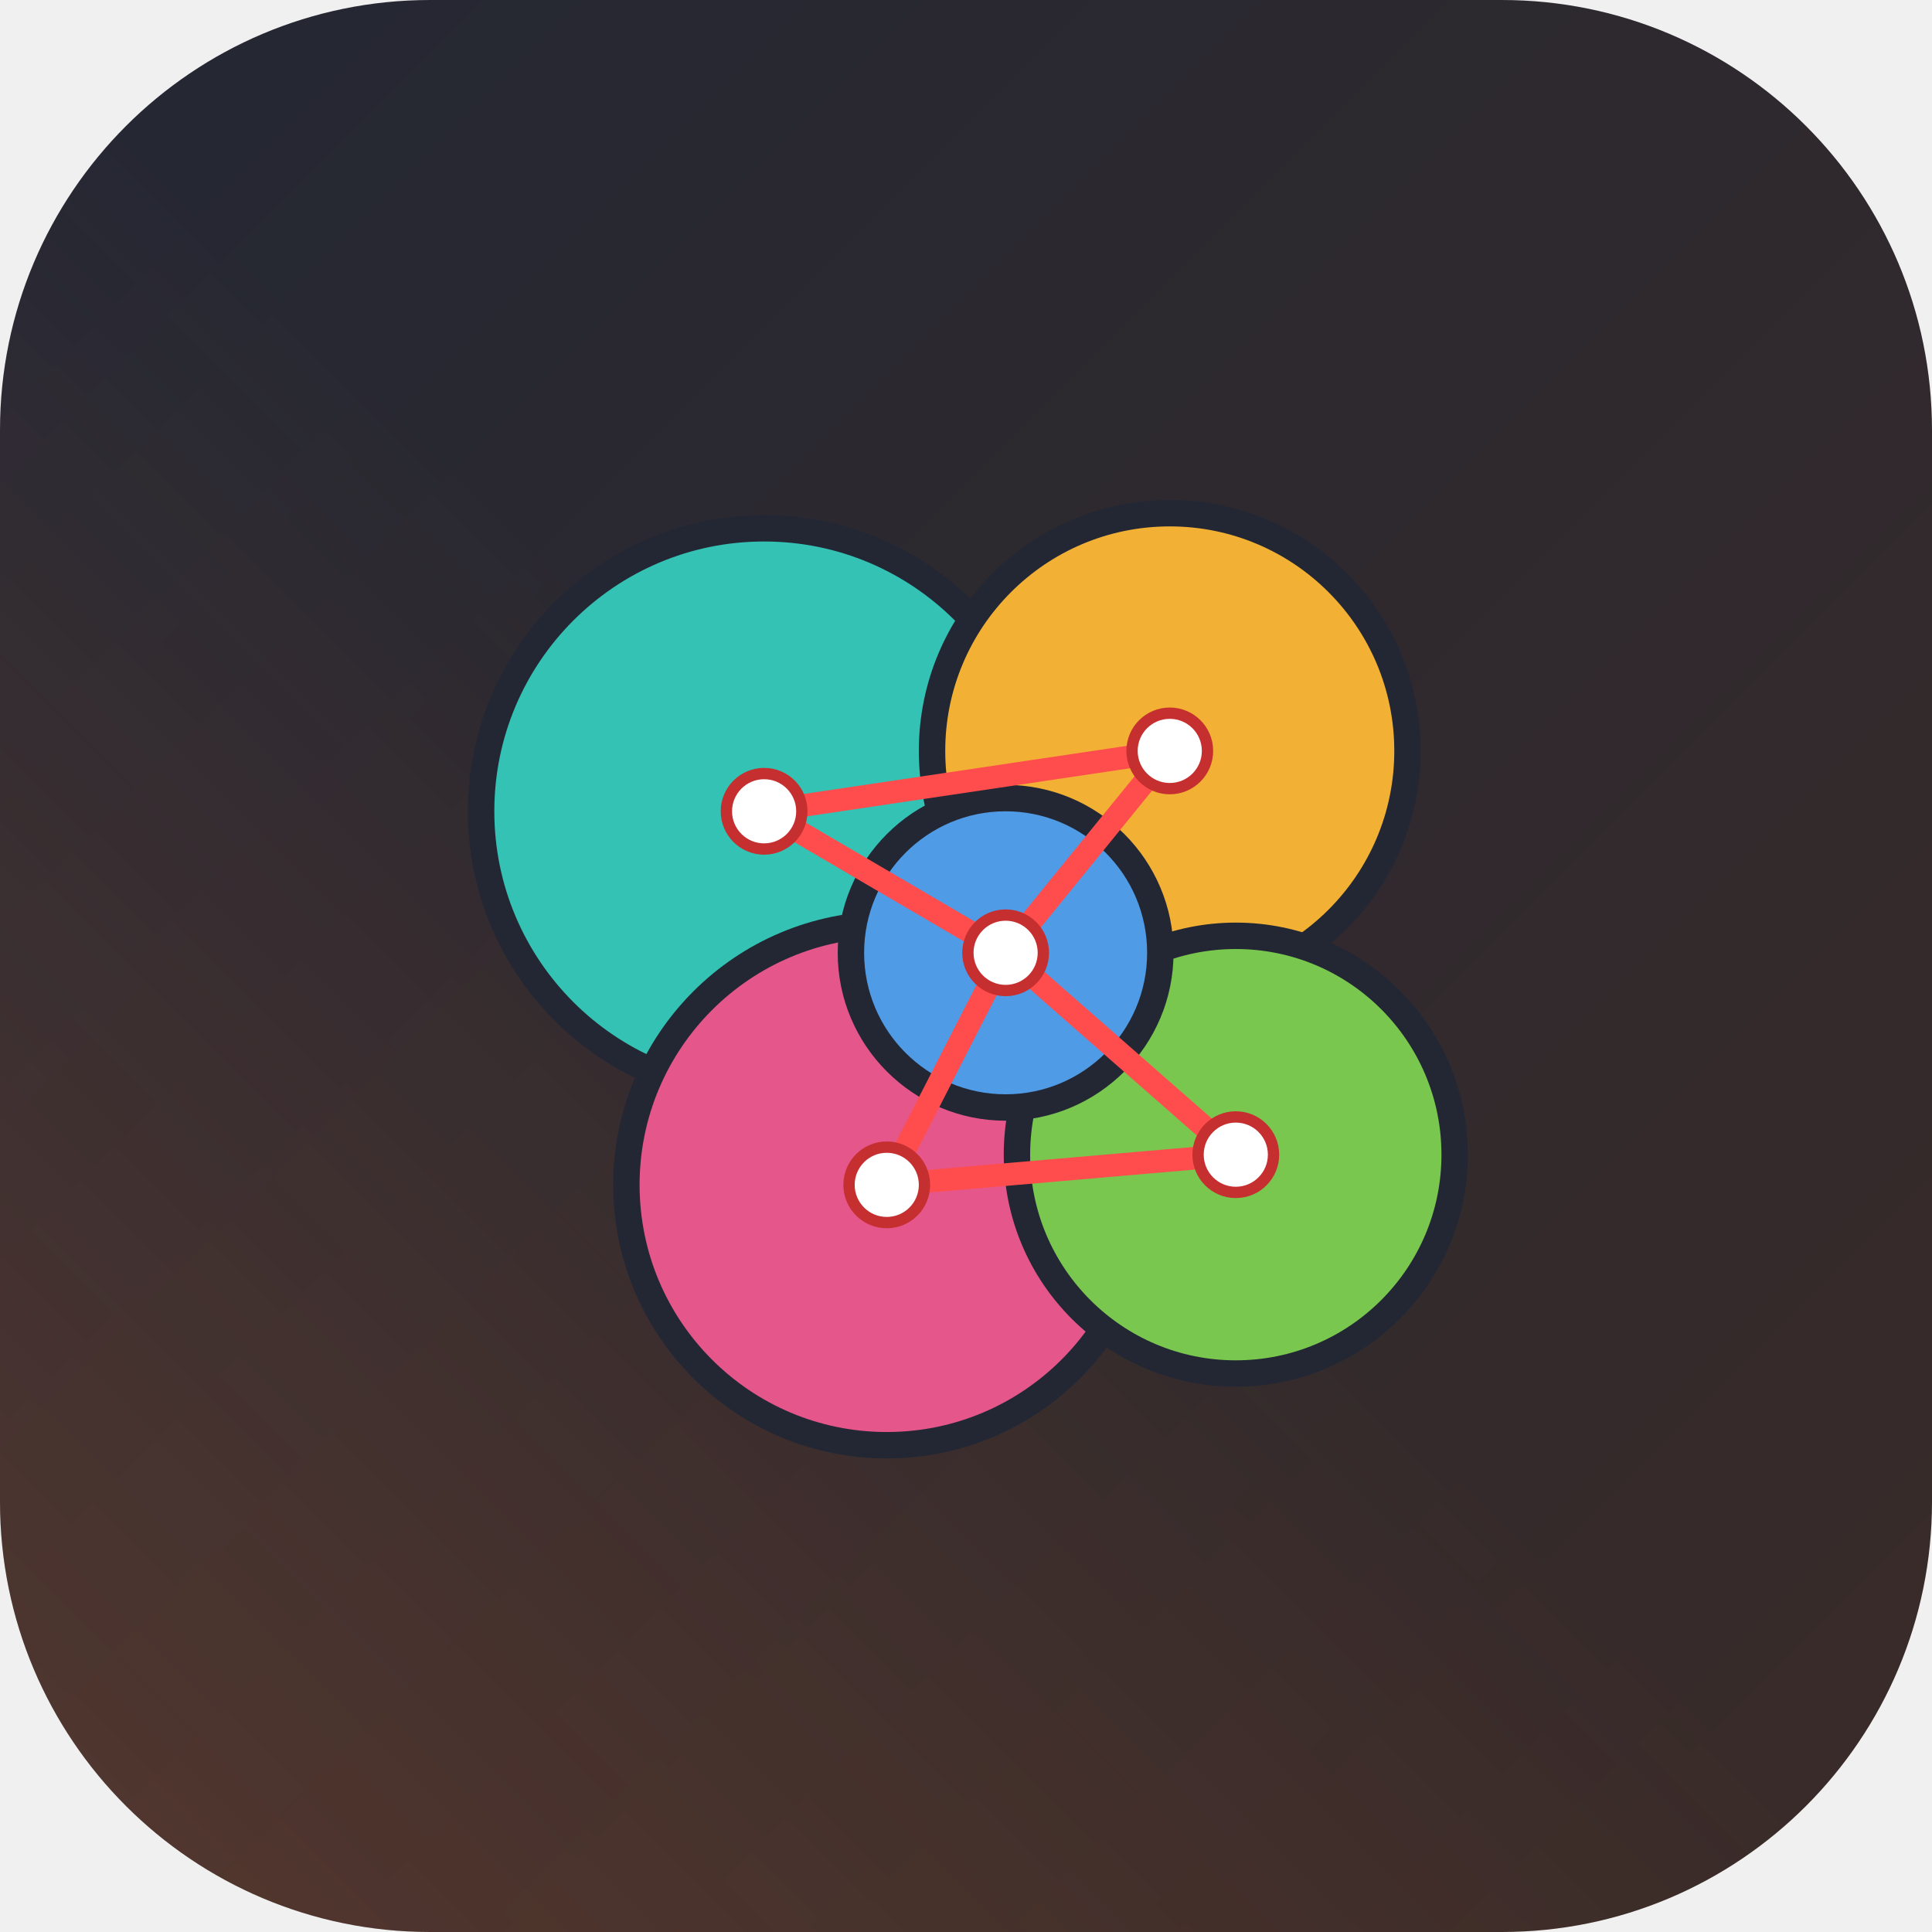
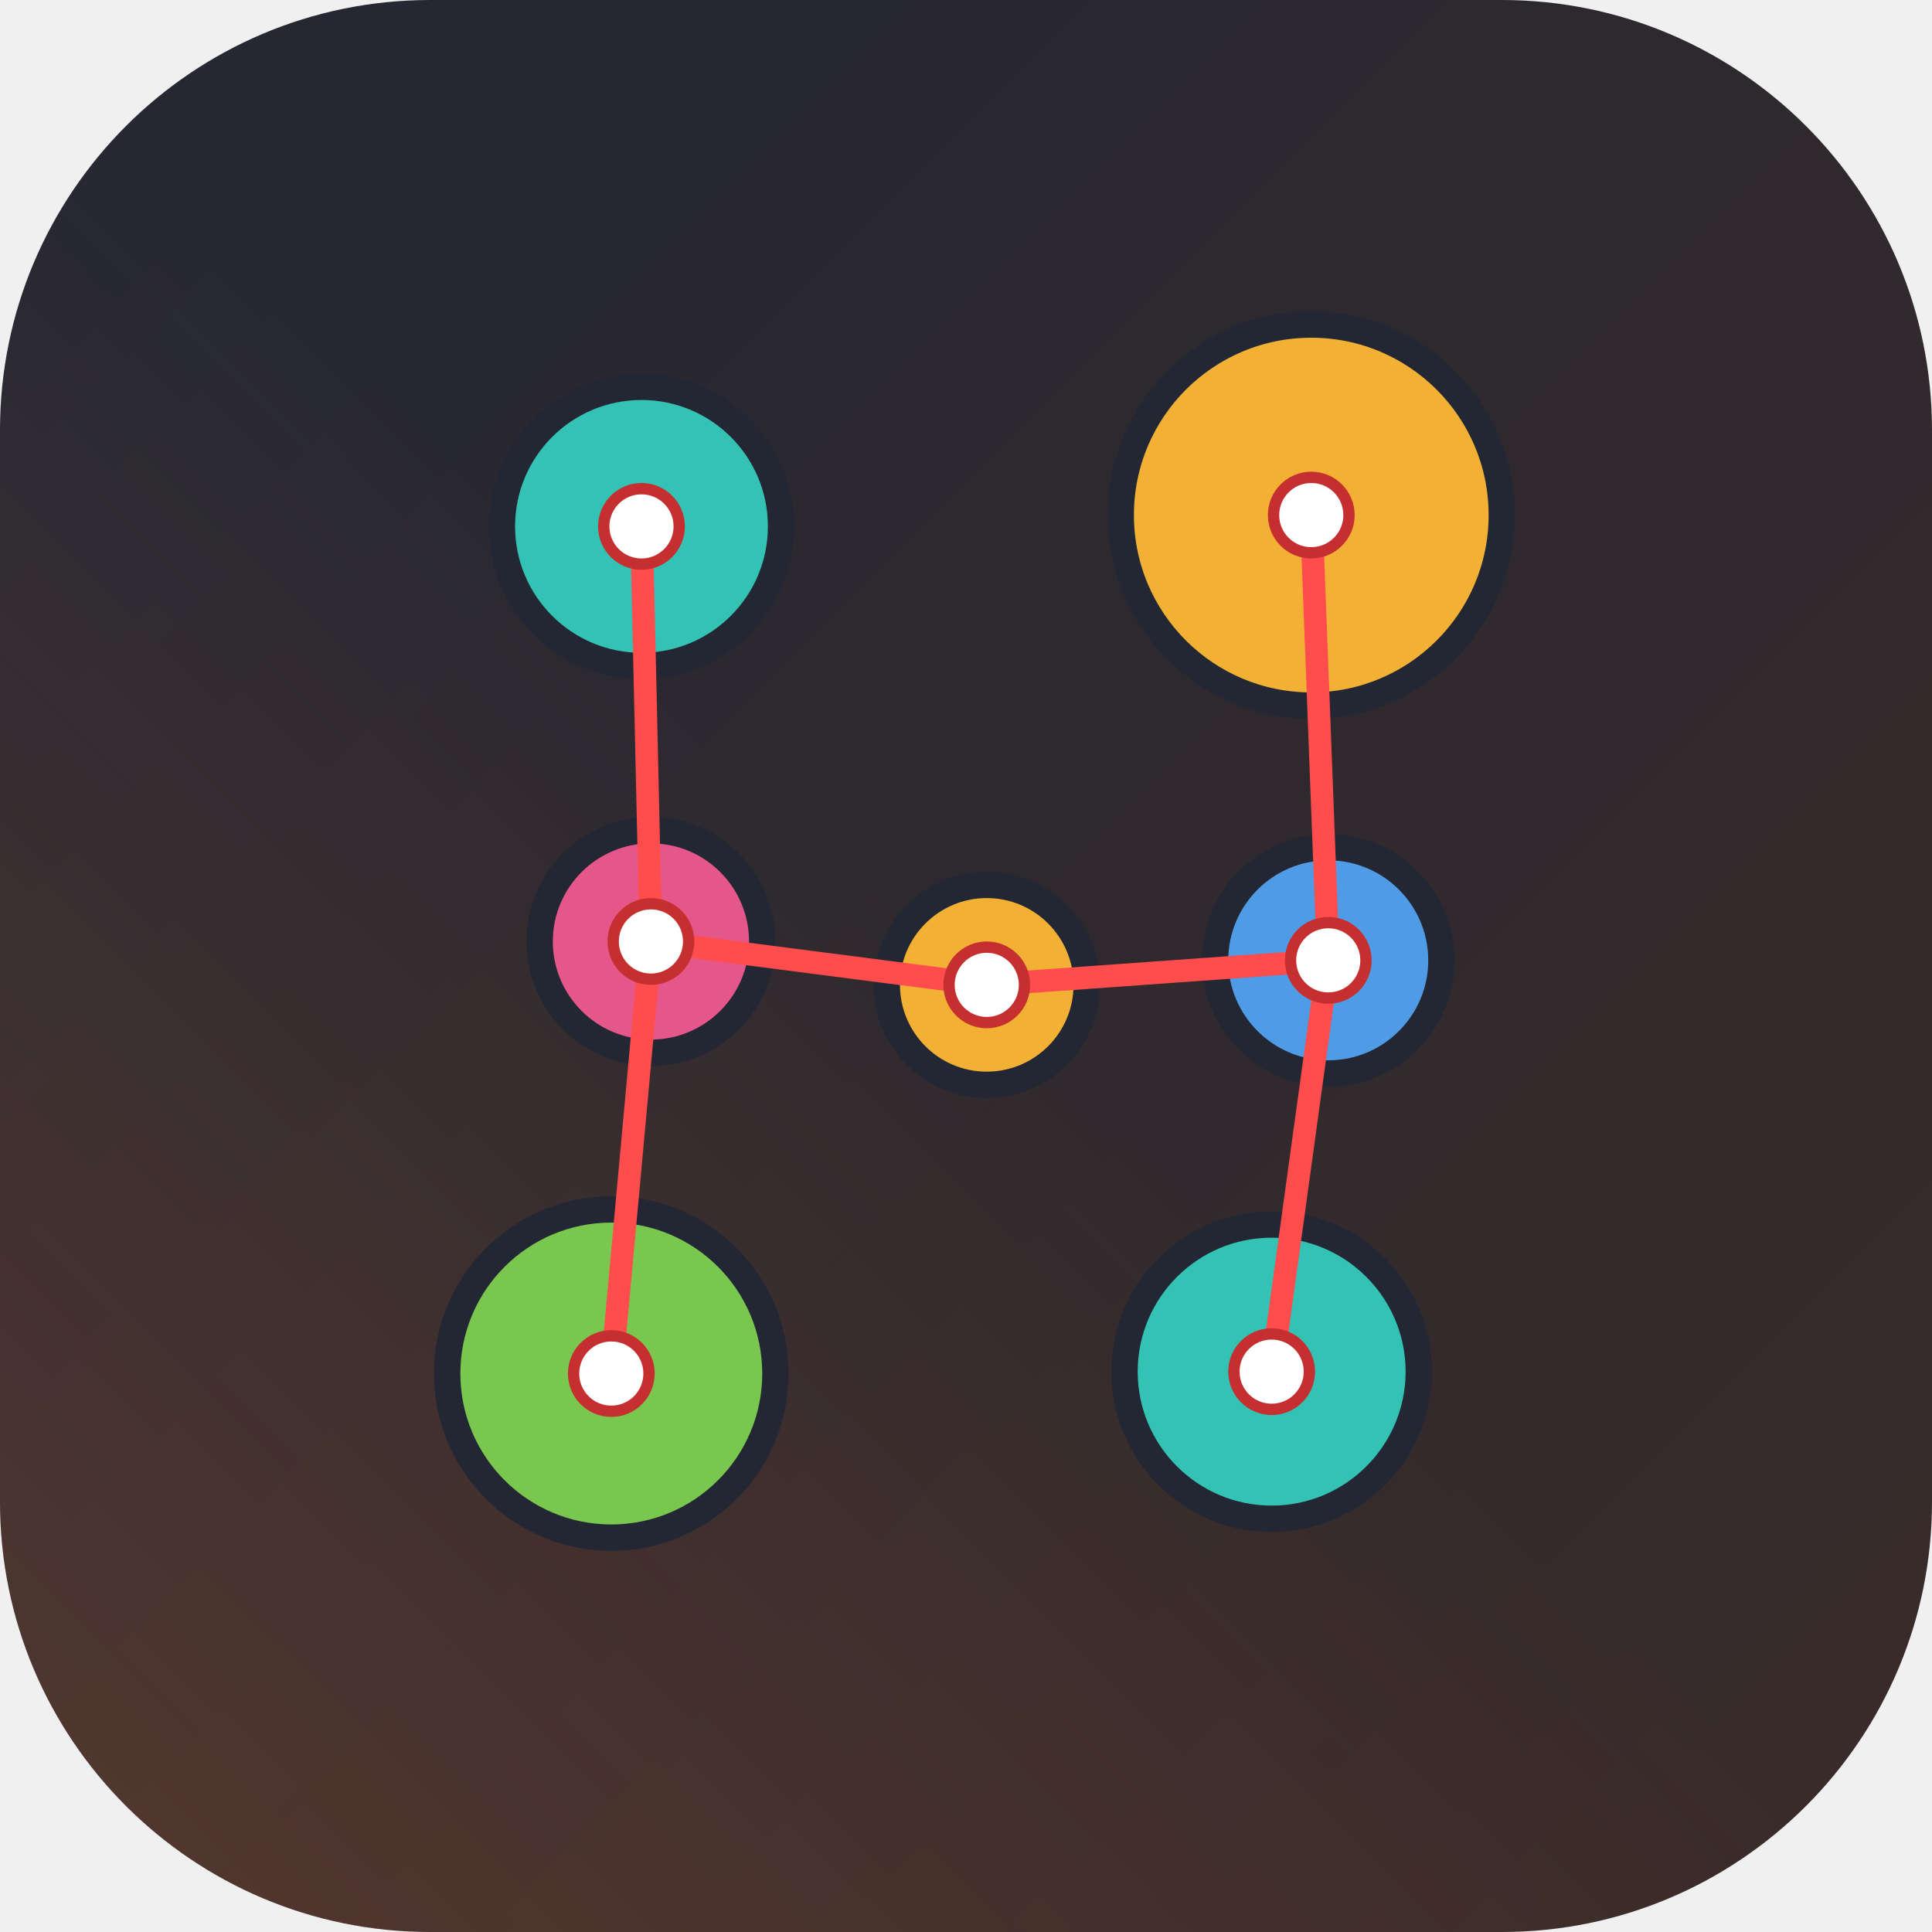
<svg xmlns="http://www.w3.org/2000/svg" width="1024" height="1024" viewBox="0 0 1024 1024">
  <defs>
    <linearGradient id="bg" x1="0" y1="0" x2="1024" y2="1024" gradientUnits="userSpaceOnUse">
      <stop offset="0" stop-color="#232734" />
      <stop offset="1" stop-color="#3a2b28" />
    </linearGradient>
    <linearGradient id="ember" x1="0" y1="1024" x2="1024" y2="0" gradientUnits="userSpaceOnUse">
      <stop offset="0" stop-color="#ff7a2f" stop-opacity="0.18" />
      <stop offset="0.5" stop-color="#ff7a2f" stop-opacity="0" />
    </linearGradient>
  </defs>
  <rect x="0" y="0" width="1024" height="1024" rx="228" fill="url(#bg)" />
  <rect x="0" y="0" width="1024" height="1024" rx="228" fill="url(#ember)" />
  <g stroke="#232734" stroke-width="14">
-     <circle cx="405" cy="430" r="150" fill="#33c2b3" />
-     <circle cx="620" cy="398" r="126" fill="#f2b134" />
-     <circle cx="470" cy="628" r="138" fill="#e5568a" />
-     <circle cx="655" cy="612" r="116" fill="#79c74f" />
-     <circle cx="533" cy="505" r="82" fill="#4f9be5" />
+     <circle cx="340" cy="279" r="74" fill="#33c2b3" />
+     <circle cx="345" cy="499" r="59" fill="#e5568a" />
+     <circle cx="324" cy="728" r="87" fill="#79c74f" />
+     <circle cx="695" cy="273" r="101" fill="#f2b134" />
+     <circle cx="704" cy="509" r="60" fill="#4f9be5" />
+     <circle cx="674" cy="727" r="78" fill="#33c2b3" />
+     <circle cx="523" cy="522" r="53" fill="#f2b134" />
  </g>
  <g stroke="#ff4d4d" stroke-width="12" stroke-linecap="round">
-     <line x1="405" y1="430" x2="620" y2="398" />
-     <line x1="405" y1="430" x2="533" y2="505" />
-     <line x1="620" y1="398" x2="533" y2="505" />
-     <line x1="470" y1="628" x2="533" y2="505" />
-     <line x1="655" y1="612" x2="533" y2="505" />
-     <line x1="470" y1="628" x2="655" y2="612" />
+     <line x1="340" y1="279" x2="345" y2="499" />
+     <line x1="345" y1="499" x2="324" y2="728" />
+     <line x1="695" y1="273" x2="704" y2="509" />
+     <line x1="704" y1="509" x2="674" y2="727" />
+     <line x1="345" y1="499" x2="523" y2="522" />
+     <line x1="523" y1="522" x2="704" y2="509" />
  </g>
  <g fill="#ffffff" stroke="#c62f2f" stroke-width="6">
-     <circle cx="405" cy="430" r="20" />
-     <circle cx="620" cy="398" r="20" />
-     <circle cx="470" cy="628" r="20" />
-     <circle cx="655" cy="612" r="20" />
-     <circle cx="533" cy="505" r="20" />
+     <circle cx="340" cy="279" r="20" />
+     <circle cx="345" cy="499" r="20" />
+     <circle cx="324" cy="728" r="20" />
+     <circle cx="695" cy="273" r="20" />
+     <circle cx="704" cy="509" r="20" />
+     <circle cx="674" cy="727" r="20" />
+     <circle cx="523" cy="522" r="20" />
  </g>
</svg>
